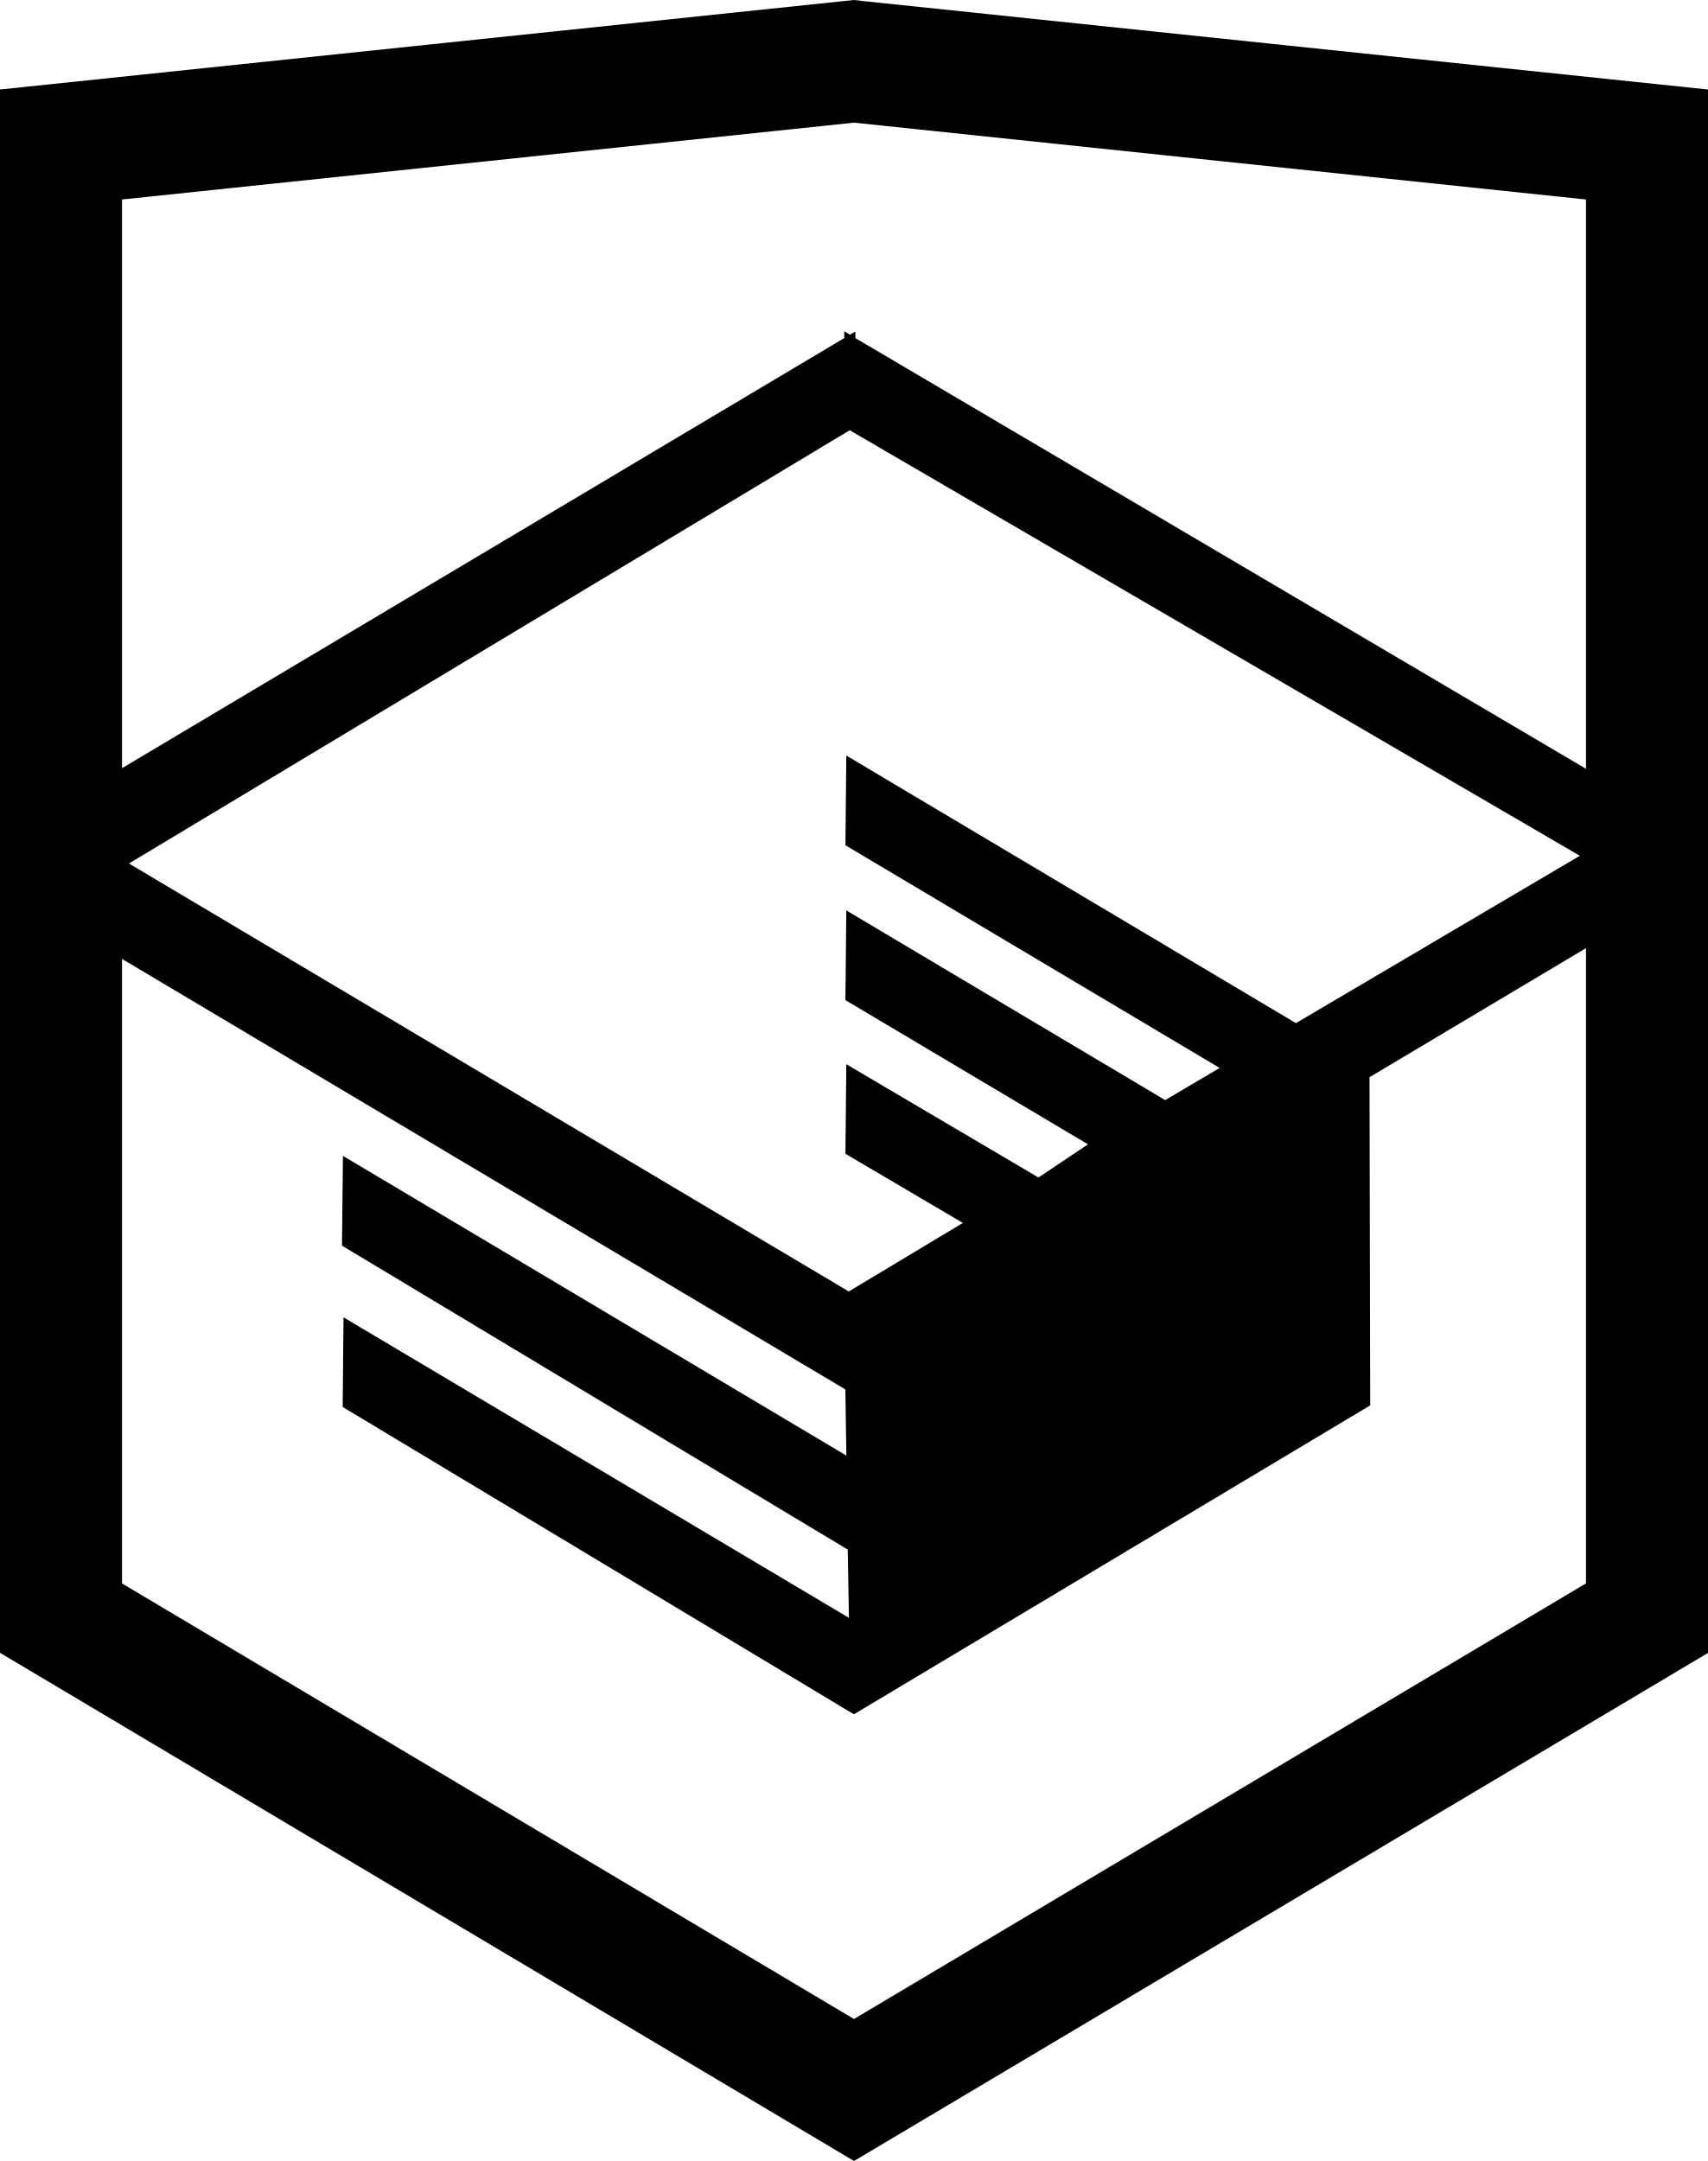
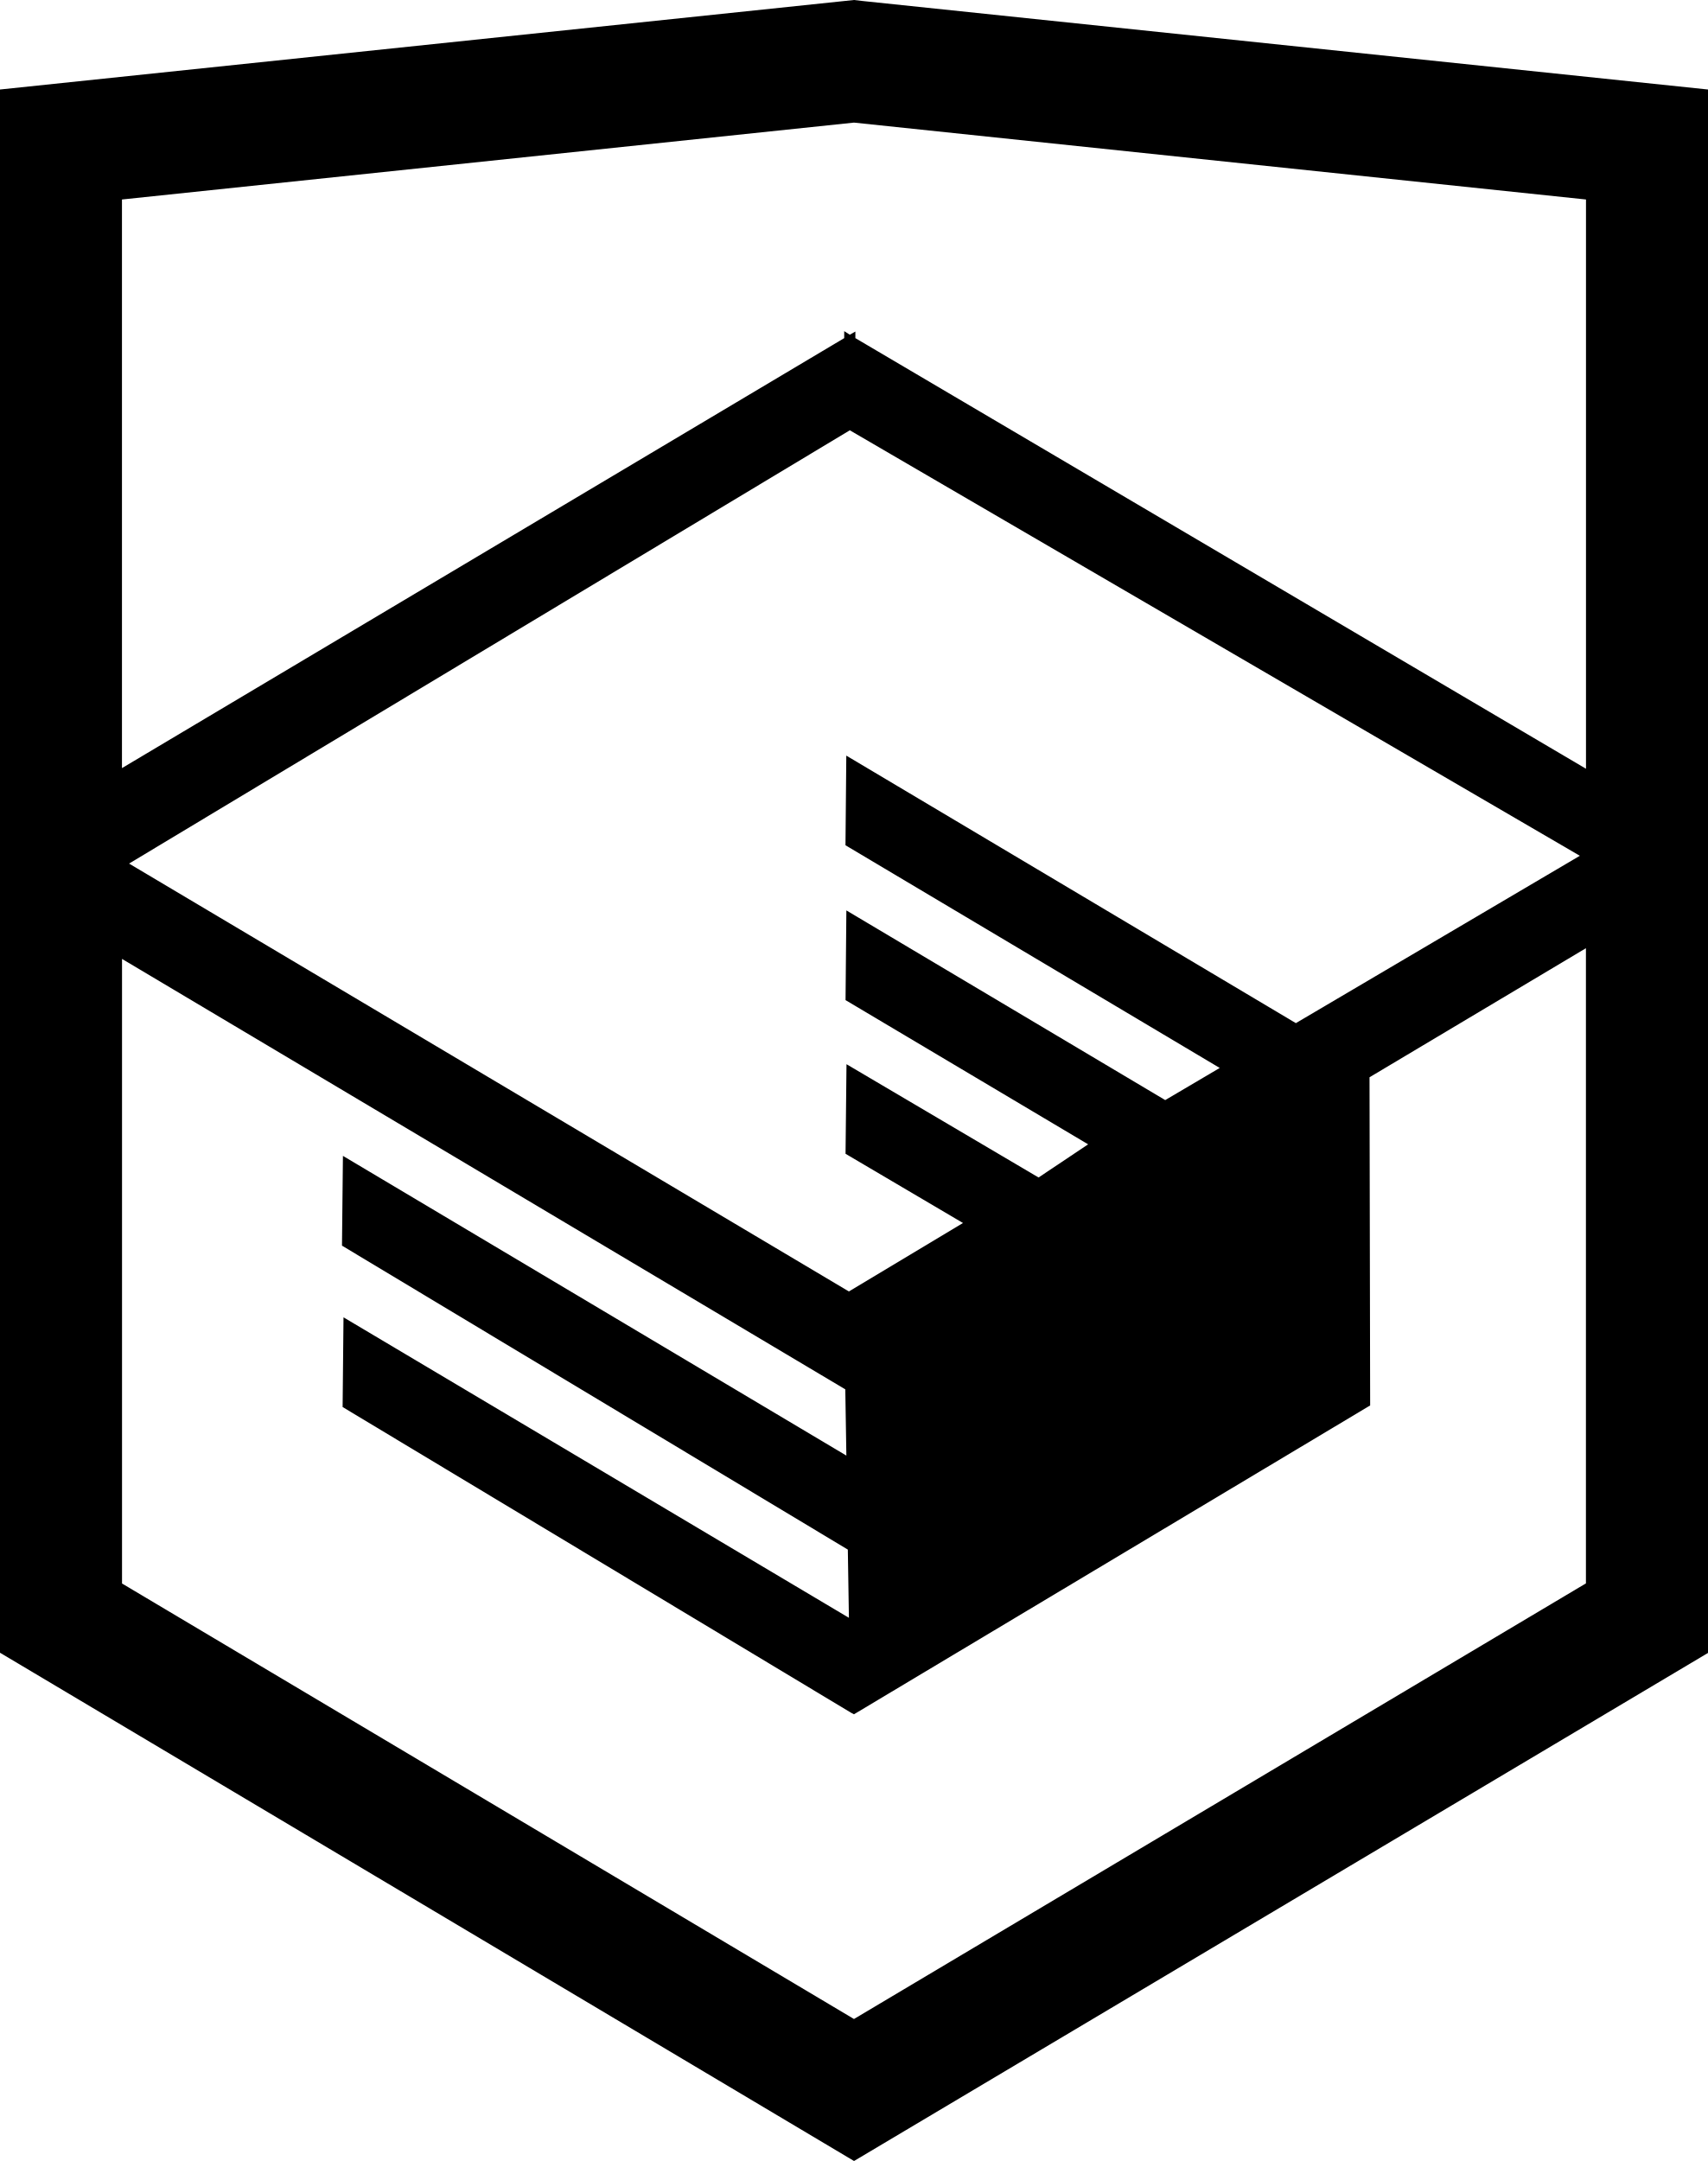
- <svg xmlns="http://www.w3.org/2000/svg" version="1.1" id="Layer_1" x="0px" y="0px" width="26.943px" height="34.09px" viewBox="0 0 26.943 34.09" enable-background="new 0 0 26.943 34.09" xml:space="preserve">
-   <path d="M13.62,0.017L13.472,0L0,1.412v24.661l13.473,8.017l13.43-7.99l0.042-0.025V1.412L13.62,0.017z M25.019,12.127L13.495,5.334  L13.494,5.23l-0.087,0.05l-0.088-0.056v0.109L1.925,12.118V3.147l11.548-1.212l11.547,1.212V12.127z M13.405,6.787L24.923,13.5  l-4.479,2.64l-7.093-4.221l-0.014,1.415l5.904,3.513l-0.86,0.507l-5.03-2.992l-0.014,1.415l3.827,2.275l-0.782,0.523l-3.031-1.787  l-0.014,1.413l1.853,1.091l-1.8,1.081L2.034,13.622L13.405,6.787z M1.925,15.127l11.411,6.791l0.016,1.044L5.41,18.234L5.395,19.65  l7.979,4.795l0.018,1.076l-7.973-4.74l-0.013,1.414l8.021,4.822l0.046,0.025l8.143-4.872l-0.011-5.177l3.415-2.036v10.021  L13.472,31.85L1.925,24.979V15.127z" />
+ <svg xmlns="http://www.w3.org/2000/svg" width="26.943" height="34.09" viewBox="0 0 26.943 34.09">
+   <path d="M13.62.017L13.472 0 0 1.412v24.66l13.473 8.018 13.43-7.99.042-.025V1.412L13.62.017zm11.4 12.11L13.494 5.334V5.23l-.088.05-.088-.056v.11L1.924 12.117v-8.97l11.548-1.213L25.02 3.147v8.98zm-11.615-5.34L24.923 13.5l-4.48 2.64-7.092-4.22-.013 1.414 5.904 3.513-.86.507-5.03-2.992-.013 1.415 3.827 2.275-.782.523-3.03-1.787-.015 1.413 1.853 1.092-1.8 1.08-11.356-6.75 11.37-6.835zm-11.48 8.34l11.41 6.79.017 1.045-7.942-4.728-.015 1.416 7.98 4.795.017 1.076-7.973-4.74-.014 1.415 8.02 4.822.047.025 8.143-4.872-.01-5.177 3.414-2.036v10.02L13.472 31.85 1.925 24.98v-9.853z" />
</svg>
